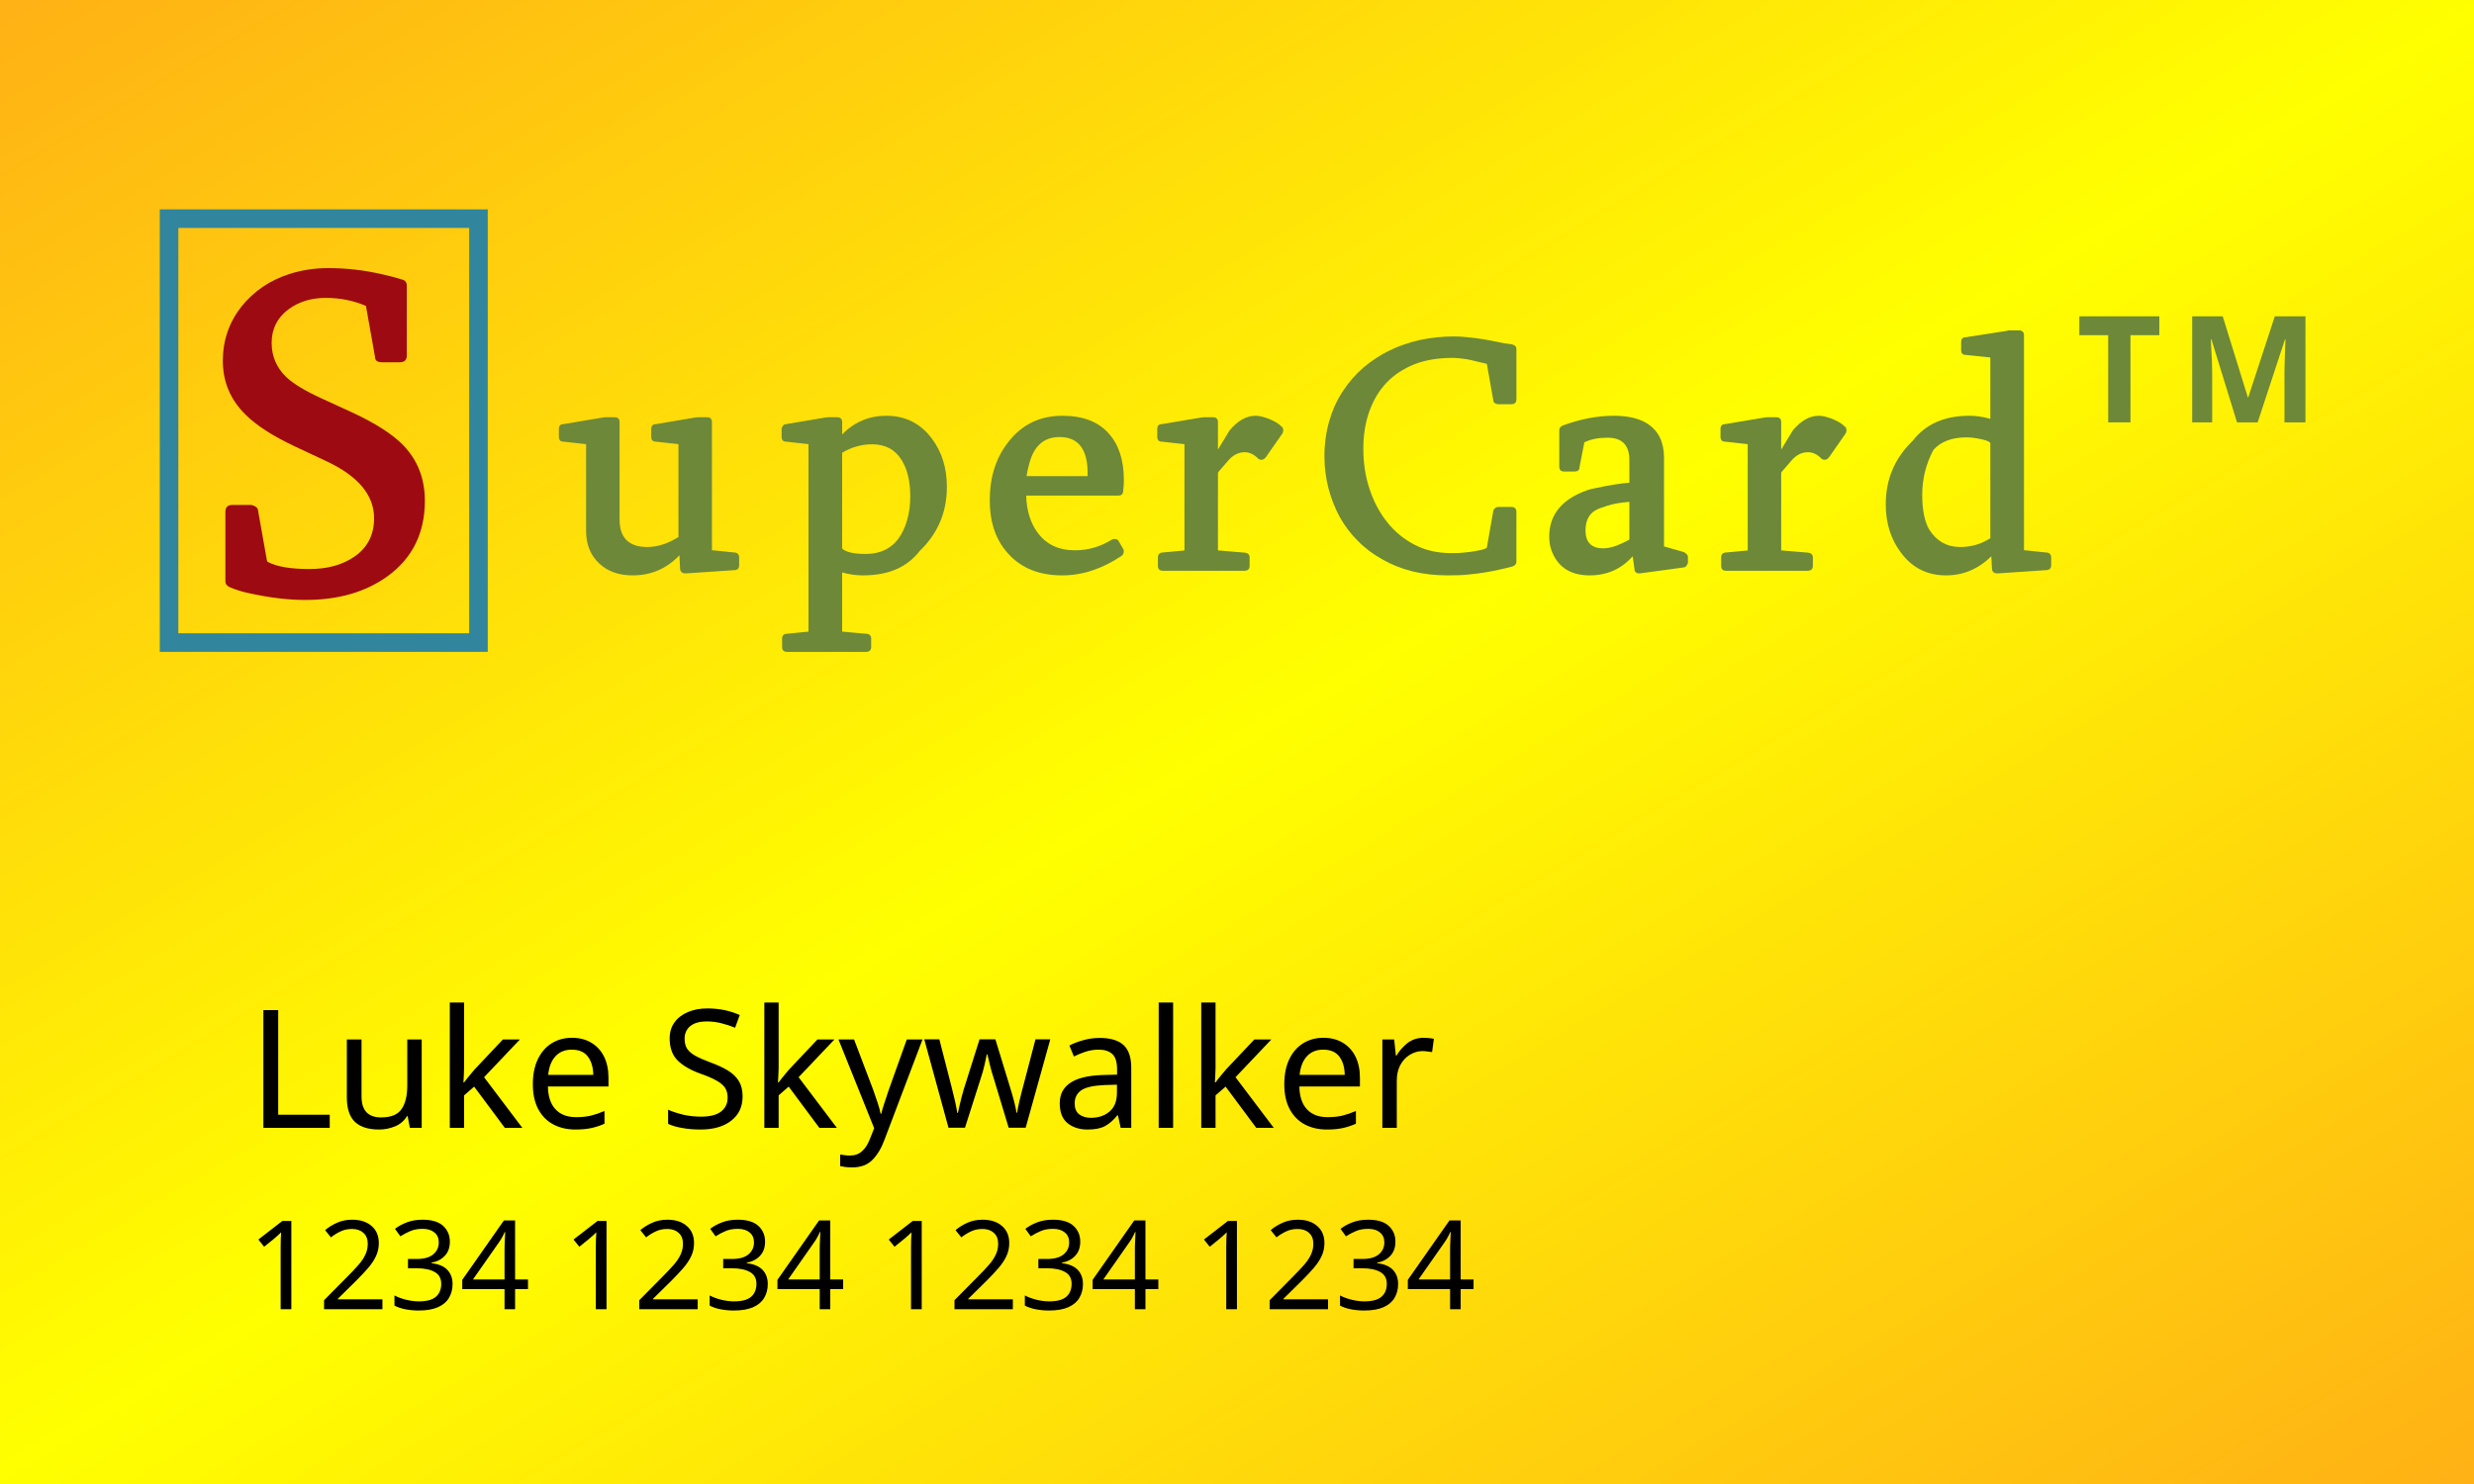
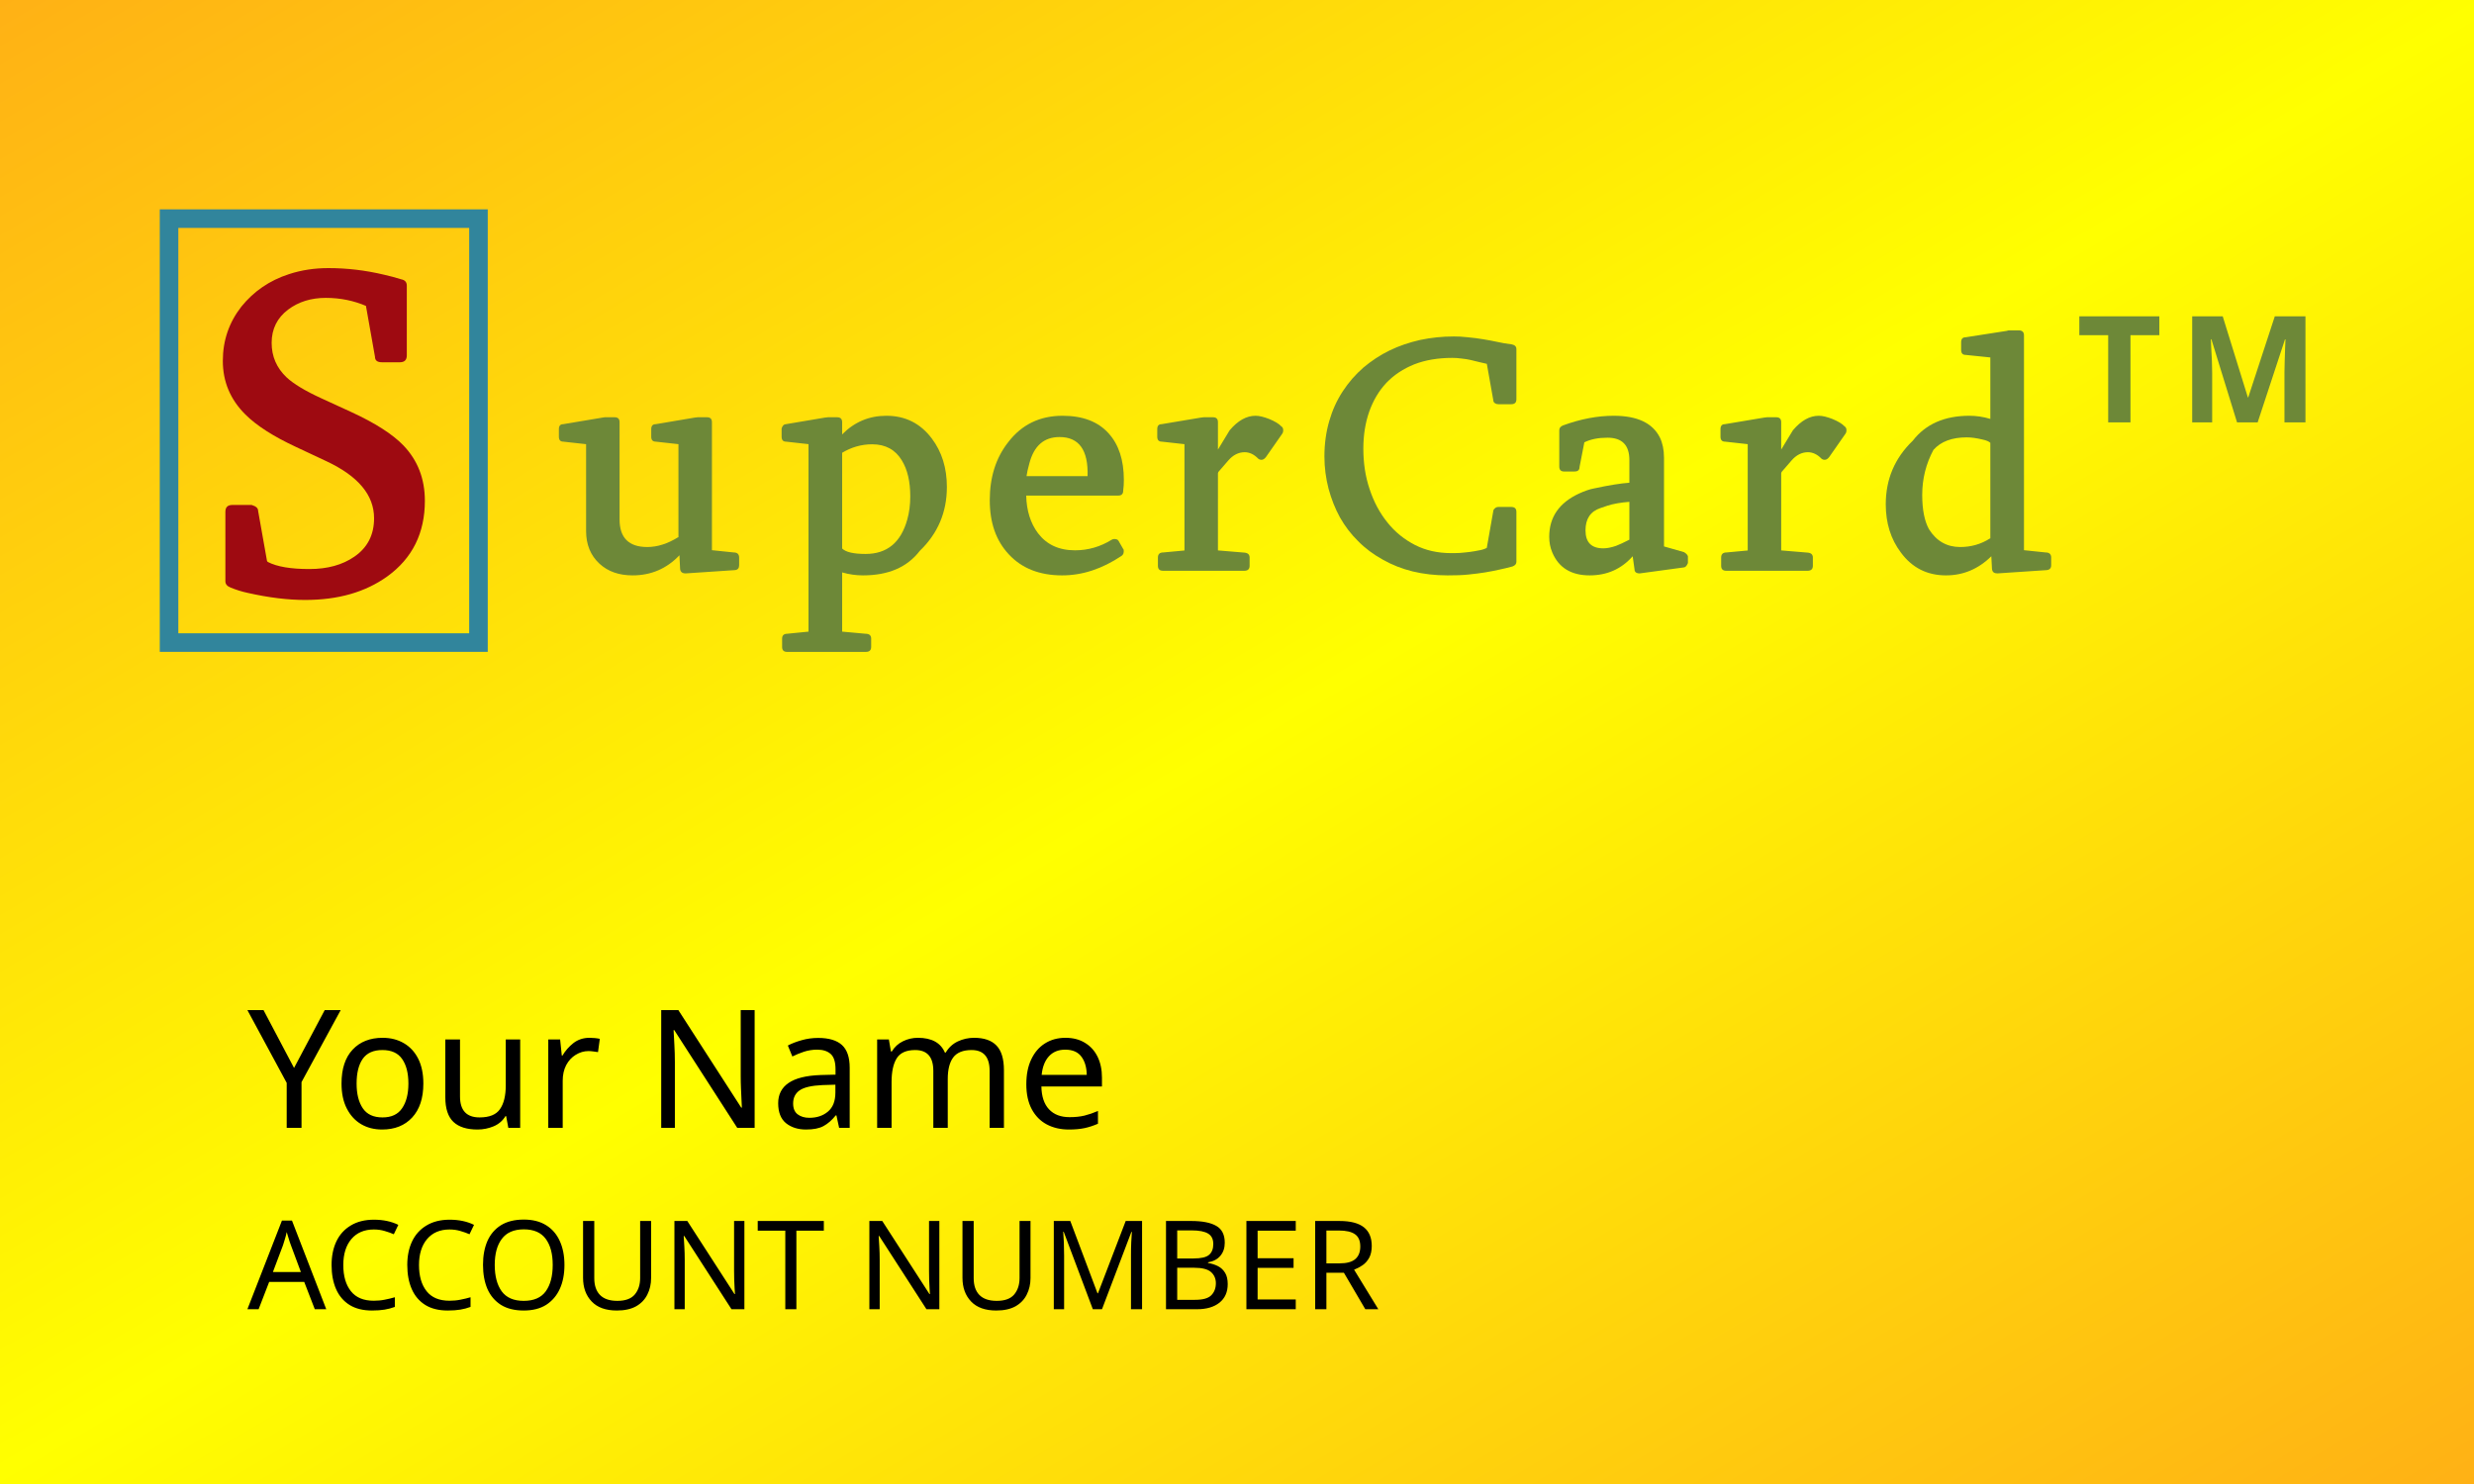
<svg xmlns="http://www.w3.org/2000/svg" width="300" height="180">
  <defs>
    <linearGradient id="supercardGradient" x1="0" y1="0" x2="1" y2="1">
      <stop stop-color="#ffb115" offset="0" />
      <stop stop-color="#ffff00" offset="0.5" />
      <stop stop-color="#ffb115" offset="1" />
    </linearGradient>
  </defs>
  <rect x="0" y="0" width="300" height="180" fill="url(#supercardGradient)" />
-   <text x="30" y="136.8" font-family="Sans-serif" font-size="20">Luke Skywalker</text>
-   <text x="30" y="158.8" font-family="Noto Sans" font-size="15" font-weight="500">1234 1234 1234 1234</text>
+   <text x="30" y="136.8" font-family="Sans-serif" font-size="20">Your Name</text>
+   <text x="30" y="158.8" font-family="Noto Sans" font-size="15" font-weight="500">ACCOUNT NUMBER</text>
  <path fill="#9e0a11" d="M 46.3,43.94 C 45.75,43.94 45.47,43.72 45.47,43.27 L 44.36,37.02 C 44.36,37.08 44.38,37.13 44.44,37.13 42.91,36.47 41.27,36.13 39.5,36.13 37.72,36.13 36.19,36.61 34.94,37.55 33.61,38.55 32.94,39.91 32.94,41.58 32.94,43.25 33.55,44.63 34.75,45.77 35.58,46.55 37,47.41 38.94,48.3 L 42.58,49.97 C 45.47,51.3 47.61,52.66 48.94,54.05 50.66,55.86 51.52,58.08 51.52,60.75 51.52,64.66 50,67.72 46.97,69.91 44.3,71.83 41,72.77 37,72.77 34.94,72.77 32.63,72.5 30.02,71.91 29.27,71.75 28.58,71.52 27.97,71.27 27.55,71.11 27.33,70.86 27.33,70.5 L 27.33,62.08 C 27.33,61.52 27.61,61.25 28.16,61.25 L 30.52,61.25 C 31.05,61.41 31.3,61.63 31.3,61.97 L 32.41,68.22 C 32.38,68.11 32.36,68.05 32.36,68.02 L 32.47,68.16 C 33.61,68.75 35.3,69.02 37.52,69.02 39.72,69.02 41.52,68.52 42.97,67.52 44.58,66.41 45.36,64.86 45.36,62.86 45.36,60.05 43.44,57.75 39.58,55.94 L 35.91,54.22 C 33.16,52.94 31.11,51.63 29.75,50.27 27.91,48.44 27.02,46.27 27.02,43.77 27.02,41.3 27.77,39.11 29.27,37.19 30.75,35.36 32.66,34.02 35.05,33.25 36.58,32.75 38.16,32.52 39.83,32.52 42.02,32.52 44.27,32.77 46.61,33.33 47.25,33.47 47.94,33.66 48.66,33.88 49.11,33.97 49.33,34.22 49.33,34.66 L 49.33,43.11 C 49.33,43.66 49.05,43.94 48.5,43.94 L 46.3,43.94 z" />
  <rect x="20.5" y="26.52" width="37.52" height="51.42" stroke="#31859c" stroke-width="2.25" fill="none" />
  <path fill="#6d8838" d="M 82.39,67.35 C 80.83,68.99 78.93,69.79 76.71,69.79 75.07,69.79 73.73,69.33 72.69,68.37 71.61,67.37 71.07,66.05 71.07,64.41 L 71.07,53.69 C 71.07,53.83 71.11,53.89 71.21,53.89 L 68.31,53.57 C 67.95,53.57 67.77,53.37 67.77,52.97 L 67.77,52.05 C 67.77,51.65 67.95,51.45 68.29,51.45 L 73.07,50.65 C 73.11,50.65 73.19,50.63 73.33,50.61 L 74.53,50.61 C 74.93,50.61 75.13,50.81 75.13,51.21 L 75.13,63.01 C 75.13,65.23 76.25,66.35 78.49,66.35 79.71,66.35 80.97,65.95 82.25,65.15 82.25,65.15 82.27,65.19 82.27,65.27 L 82.27,53.69 C 82.27,53.83 82.31,53.89 82.41,53.89 L 79.53,53.57 C 79.15,53.57 78.97,53.37 78.97,52.97 L 78.97,52.05 C 78.97,51.65 79.15,51.45 79.51,51.45 L 84.25,50.65 C 84.31,50.65 84.43,50.63 84.61,50.61 L 85.73,50.61 C 86.13,50.61 86.33,50.81 86.33,51.21 L 86.33,66.91 C 86.33,66.77 86.25,66.71 86.09,66.71 L 88.99,67.01 C 89.41,67.01 89.63,67.23 89.63,67.63 L 89.63,68.55 C 89.63,68.91 89.47,69.11 89.13,69.15 L 83.15,69.55 C 82.73,69.55 82.51,69.37 82.47,69.01 L 82.39,67.35 z" />
  <path fill="#6d8838" d="M 102.12,66.53 C 102.56,66.97 103.5,67.19 104.96,67.19 107.56,67.19 109.24,65.81 110.02,63.01 110.26,62.15 110.38,61.21 110.38,60.21 110.38,58.41 110.04,56.95 109.36,55.85 108.58,54.55 107.38,53.89 105.76,53.89 104.44,53.89 103.22,54.25 102.1,54.93 102.12,54.93 102.12,54.89 102.12,54.81 L 102.12,66.53 z M 100.04,50.65 C 100.1,50.65 100.2,50.63 100.4,50.61 L 101.5,50.61 C 101.92,50.61 102.12,50.81 102.12,51.21 L 102.12,52.69 C 103.6,51.19 105.38,50.43 107.48,50.43 109.78,50.43 111.6,51.35 112.98,53.17 114.22,54.81 114.82,56.77 114.82,59.07 114.82,62.13 113.72,64.71 111.54,66.81 110,68.81 107.72,69.79 104.64,69.79 103.8,69.79 102.96,69.67 102.12,69.43 L 102.12,76.79 C 102.12,76.65 102.04,76.59 101.88,76.59 L 104.96,76.87 C 105.4,76.87 105.64,77.07 105.64,77.45 L 105.64,78.47 C 105.64,78.87 105.42,79.07 105,79.07 L 95.44,79.07 C 95.04,79.07 94.84,78.87 94.84,78.47 L 94.84,77.45 C 94.84,77.07 95.06,76.87 95.46,76.87 L 98.26,76.59 C 98.12,76.59 98.04,76.65 98.04,76.79 L 98.04,53.69 C 98.04,53.83 98.1,53.89 98.2,53.89 L 95.32,53.57 C 94.96,53.57 94.78,53.37 94.78,52.97 L 94.78,51.97 C 94.88,51.63 95.06,51.45 95.3,51.45 L 100.04,50.65 z" />
  <path fill="#6d8838" d="M 128.48,53.01 C 126.6,53.01 125.38,54.07 124.82,56.21 124.64,56.87 124.52,57.39 124.48,57.75 L 131.88,57.75 C 131.98,54.59 130.84,53.01 128.48,53.01 z M 124.44,60.11 C 124.48,61.93 124.96,63.47 125.88,64.69 126.92,66.05 128.4,66.75 130.36,66.75 131.96,66.75 133.44,66.31 134.8,65.47 135,65.35 135.22,65.35 135.5,65.45 135.54,65.51 135.6,65.57 135.64,65.61 L 136.26,66.69 C 136.3,67.03 136.22,67.27 136.02,67.41 133.64,69.01 131.24,69.79 128.8,69.79 126.08,69.79 123.92,68.95 122.34,67.25 120.78,65.59 120.02,63.41 120.02,60.67 120.02,57.89 120.76,55.53 122.26,53.63 123.9,51.49 126.1,50.43 128.84,50.43 131.28,50.43 133.14,51.13 134.42,52.55 135.66,53.91 136.28,55.79 136.28,58.23 136.28,58.63 136.26,59.07 136.2,59.51 136.2,59.91 136,60.11 135.6,60.11 L 124.44,60.11 z" />
  <path fill="#6d8838" d="M 152.25,50.43 C 152.71,50.43 153.27,50.57 153.93,50.83 154.59,51.11 155.07,51.39 155.37,51.71 155.47,51.77 155.55,51.87 155.59,52.03 155.63,52.27 155.59,52.47 155.47,52.63 L 153.53,55.41 C 153.35,55.65 153.17,55.77 152.97,55.77 152.81,55.77 152.69,55.73 152.57,55.63 152.07,55.11 151.51,54.85 150.93,54.85 150.19,54.85 149.51,55.19 148.93,55.87 L 147.77,57.21 C 147.73,57.27 147.69,57.35 147.69,57.41 L 147.69,66.95 C 147.69,66.83 147.65,66.77 147.55,66.75 L 150.91,67.03 C 151.33,67.07 151.53,67.27 151.53,67.63 L 151.53,68.63 C 151.53,69.03 151.31,69.23 150.89,69.23 L 141.03,69.23 C 140.61,69.23 140.41,69.03 140.41,68.63 L 140.41,67.63 C 140.41,67.23 140.61,67.01 141.05,67.01 L 143.85,66.75 C 143.69,66.75 143.63,66.81 143.63,66.95 L 143.63,53.69 C 143.63,53.83 143.67,53.89 143.77,53.89 L 140.89,53.57 C 140.51,53.57 140.33,53.37 140.33,52.97 L 140.33,52.05 C 140.33,51.65 140.51,51.45 140.85,51.45 L 145.63,50.65 C 145.83,50.63 145.93,50.61 145.97,50.61 L 147.09,50.61 C 147.49,50.61 147.69,50.81 147.69,51.21 L 147.69,54.53 149.11,52.19 C 150.11,51.01 151.15,50.43 152.25,50.43 z" />
  <path fill="#6d8838" d="M 176.3,40.81 C 176.78,40.81 177.34,40.83 178,40.91 178.64,40.97 179.28,41.05 179.86,41.15 180.46,41.25 181.02,41.35 181.56,41.47 182.08,41.59 182.68,41.69 183.32,41.77 183.7,41.85 183.88,42.03 183.88,42.35 L 183.88,48.43 C 183.88,48.83 183.68,49.03 183.24,49.03 L 181.7,49.03 C 181.54,49.03 181.4,48.99 181.28,48.91 181.14,48.81 181.08,48.69 181.08,48.55 L 180.28,44.05 C 180.28,44.09 180.32,44.11 180.38,44.15 180.1,44.09 179.78,44.01 179.42,43.93 179.06,43.83 178.7,43.75 178.36,43.67 178.02,43.59 177.64,43.53 177.24,43.49 176.82,43.43 176.46,43.41 176.1,43.41 174.38,43.41 172.84,43.67 171.5,44.19 170.16,44.73 169.04,45.47 168.12,46.43 167.2,47.41 166.52,48.57 166.04,49.91 165.56,51.27 165.32,52.77 165.32,54.41 165.32,56.15 165.56,57.79 166.08,59.33 166.58,60.85 167.3,62.21 168.24,63.37 169.16,64.53 170.28,65.43 171.6,66.11 172.9,66.77 174.36,67.09 175.96,67.09 176.28,67.09 176.64,67.09 177,67.07 177.38,67.03 177.76,67.01 178.2,66.95 178.62,66.89 179.02,66.83 179.38,66.75 179.76,66.69 180.08,66.57 180.34,66.43 180.3,66.47 180.28,66.49 180.28,66.51 L 181.08,61.97 C 181.08,61.89 181.14,61.77 181.26,61.67 181.38,61.55 181.52,61.49 181.7,61.49 L 183.24,61.49 C 183.68,61.49 183.88,61.69 183.88,62.09 L 183.88,68.15 C 183.88,68.41 183.72,68.59 183.4,68.71 182.9,68.85 182.38,68.97 181.82,69.09 181.28,69.21 180.7,69.33 180.08,69.43 179.48,69.53 178.8,69.61 178.04,69.69 177.28,69.77 176.46,69.79 175.54,69.79 174.02,69.79 172.62,69.63 171.3,69.31 170,68.99 168.78,68.51 167.66,67.87 166.54,67.25 165.54,66.51 164.68,65.63 163.8,64.77 163.08,63.81 162.48,62.75 161.9,61.69 161.44,60.53 161.1,59.27 160.78,58.03 160.6,56.73 160.6,55.37 160.6,53.83 160.8,52.41 161.18,51.09 161.56,49.77 162.1,48.57 162.82,47.47 163.52,46.39 164.36,45.43 165.32,44.59 166.3,43.77 167.34,43.07 168.5,42.51 169.64,41.95 170.9,41.53 172.22,41.23 173.56,40.95 174.92,40.81 176.3,40.81 z" />
  <path fill="#6d8838" d="M 197.58,60.87 C 196.52,60.95 195.64,61.11 194.94,61.33 194.8,61.37 194.5,61.47 194.06,61.63 192.86,62.03 192.26,62.93 192.26,64.33 192.26,65.79 192.98,66.51 194.42,66.51 194.86,66.51 195.38,66.41 195.96,66.21 196.36,66.05 196.92,65.81 197.6,65.45 197.58,65.47 197.58,65.51 197.58,65.57 L 197.58,60.87 z M 197.98,67.47 C 196.6,69.03 194.86,69.79 192.76,69.79 190.54,69.79 189.02,68.87 188.24,67.03 187.98,66.43 187.86,65.79 187.86,65.11 187.86,62.73 189.06,60.99 191.46,59.87 192.16,59.55 192.78,59.33 193.36,59.23 195.12,58.85 196.52,58.63 197.58,58.55 L 197.58,55.81 C 197.58,53.99 196.7,53.09 194.92,53.09 193.82,53.09 192.9,53.27 192.12,53.65 192.12,53.65 192.12,53.69 192.1,53.75 L 191.54,56.63 C 191.54,57.01 191.34,57.19 190.92,57.19 L 189.66,57.19 C 189.28,57.19 189.08,56.99 189.08,56.61 L 189.08,52.17 C 189.08,51.91 189.24,51.71 189.56,51.59 191.7,50.81 193.74,50.43 195.68,50.43 198.54,50.43 200.4,51.31 201.28,53.07 201.6,53.73 201.78,54.55 201.78,55.53 L 201.78,66.37 C 201.78,66.33 201.74,66.29 201.68,66.25 L 204.2,66.97 C 204.48,67.13 204.64,67.31 204.68,67.49 L 204.68,68.29 C 204.54,68.65 204.36,68.83 204.14,68.83 L 198.84,69.55 C 198.4,69.55 198.2,69.37 198.2,69.03 L 197.98,67.47 z" />
  <path fill="#6d8838" d="M 220.55,50.43 C 221.01,50.43 221.57,50.57 222.23,50.83 222.89,51.11 223.37,51.39 223.67,51.71 223.77,51.77 223.85,51.87 223.89,52.03 223.93,52.27 223.89,52.47 223.77,52.63 L 221.83,55.41 C 221.65,55.65 221.47,55.77 221.27,55.77 221.11,55.77 220.99,55.73 220.87,55.63 220.37,55.11 219.81,54.85 219.23,54.85 218.49,54.85 217.81,55.19 217.23,55.87 L 216.07,57.21 C 216.03,57.27 215.99,57.35 215.99,57.41 L 215.99,66.95 C 215.99,66.83 215.95,66.77 215.85,66.75 L 219.21,67.03 C 219.63,67.07 219.83,67.27 219.83,67.63 L 219.83,68.63 C 219.83,69.03 219.61,69.23 219.19,69.23 L 209.33,69.23 C 208.91,69.23 208.71,69.03 208.71,68.63 L 208.71,67.63 C 208.71,67.23 208.91,67.01 209.35,67.01 L 212.15,66.75 C 211.99,66.75 211.93,66.81 211.93,66.95 L 211.93,53.69 C 211.93,53.83 211.97,53.89 212.07,53.89 L 209.19,53.57 C 208.81,53.57 208.63,53.37 208.63,52.97 L 208.63,52.05 C 208.63,51.65 208.81,51.45 209.15,51.45 L 213.93,50.65 C 214.13,50.63 214.23,50.61 214.27,50.61 L 215.39,50.61 C 215.79,50.61 215.99,50.81 215.99,51.21 L 215.99,54.53 217.41,52.19 C 218.41,51.01 219.45,50.43 220.55,50.43 z" />
  <path fill="#6d8838" d="M 241.35,53.71 C 241.19,53.55 240.87,53.41 240.39,53.31 239.65,53.13 239.01,53.05 238.49,53.05 236.71,53.05 235.35,53.55 234.45,54.57 233.55,56.25 233.09,58.07 233.09,60.03 233.09,61.83 233.37,63.21 233.91,64.19 234.81,65.63 236.09,66.35 237.69,66.35 239.01,66.35 240.21,66.01 241.31,65.31 241.35,65.27 241.37,65.29 241.35,65.35 L 241.35,53.71 z M 243.35,40.13 C 243.45,40.09 243.55,40.07 243.63,40.07 L 244.79,40.07 C 245.21,40.07 245.43,40.27 245.43,40.67 L 245.43,66.91 C 245.43,66.77 245.35,66.71 245.19,66.71 L 248.07,67.01 C 248.51,67.01 248.73,67.23 248.73,67.63 L 248.73,68.55 C 248.73,68.91 248.55,69.11 248.19,69.15 L 242.21,69.55 C 241.81,69.55 241.59,69.39 241.55,69.01 L 241.47,67.47 C 239.89,69.03 238.05,69.79 235.97,69.79 233.69,69.79 231.87,68.87 230.51,67.03 229.27,65.39 228.67,63.43 228.67,61.17 228.67,58.13 229.75,55.57 231.95,53.45 233.51,51.43 235.81,50.43 238.81,50.43 239.63,50.43 240.49,50.55 241.35,50.81 L 241.35,43.17 C 241.35,43.29 241.39,43.37 241.49,43.37 L 238.37,43.05 C 237.99,43.05 237.81,42.85 237.81,42.43 L 237.81,41.51 C 237.81,41.11 237.99,40.91 238.35,40.91 L 243.35,40.13 z" />
  <text x="251.78" y="51.23" font-family="Sans-serif" font-size="18" text-anchor="start" font-weight="bold" fill="#6d8838" letter-spacing="2">TM</text>
</svg>
